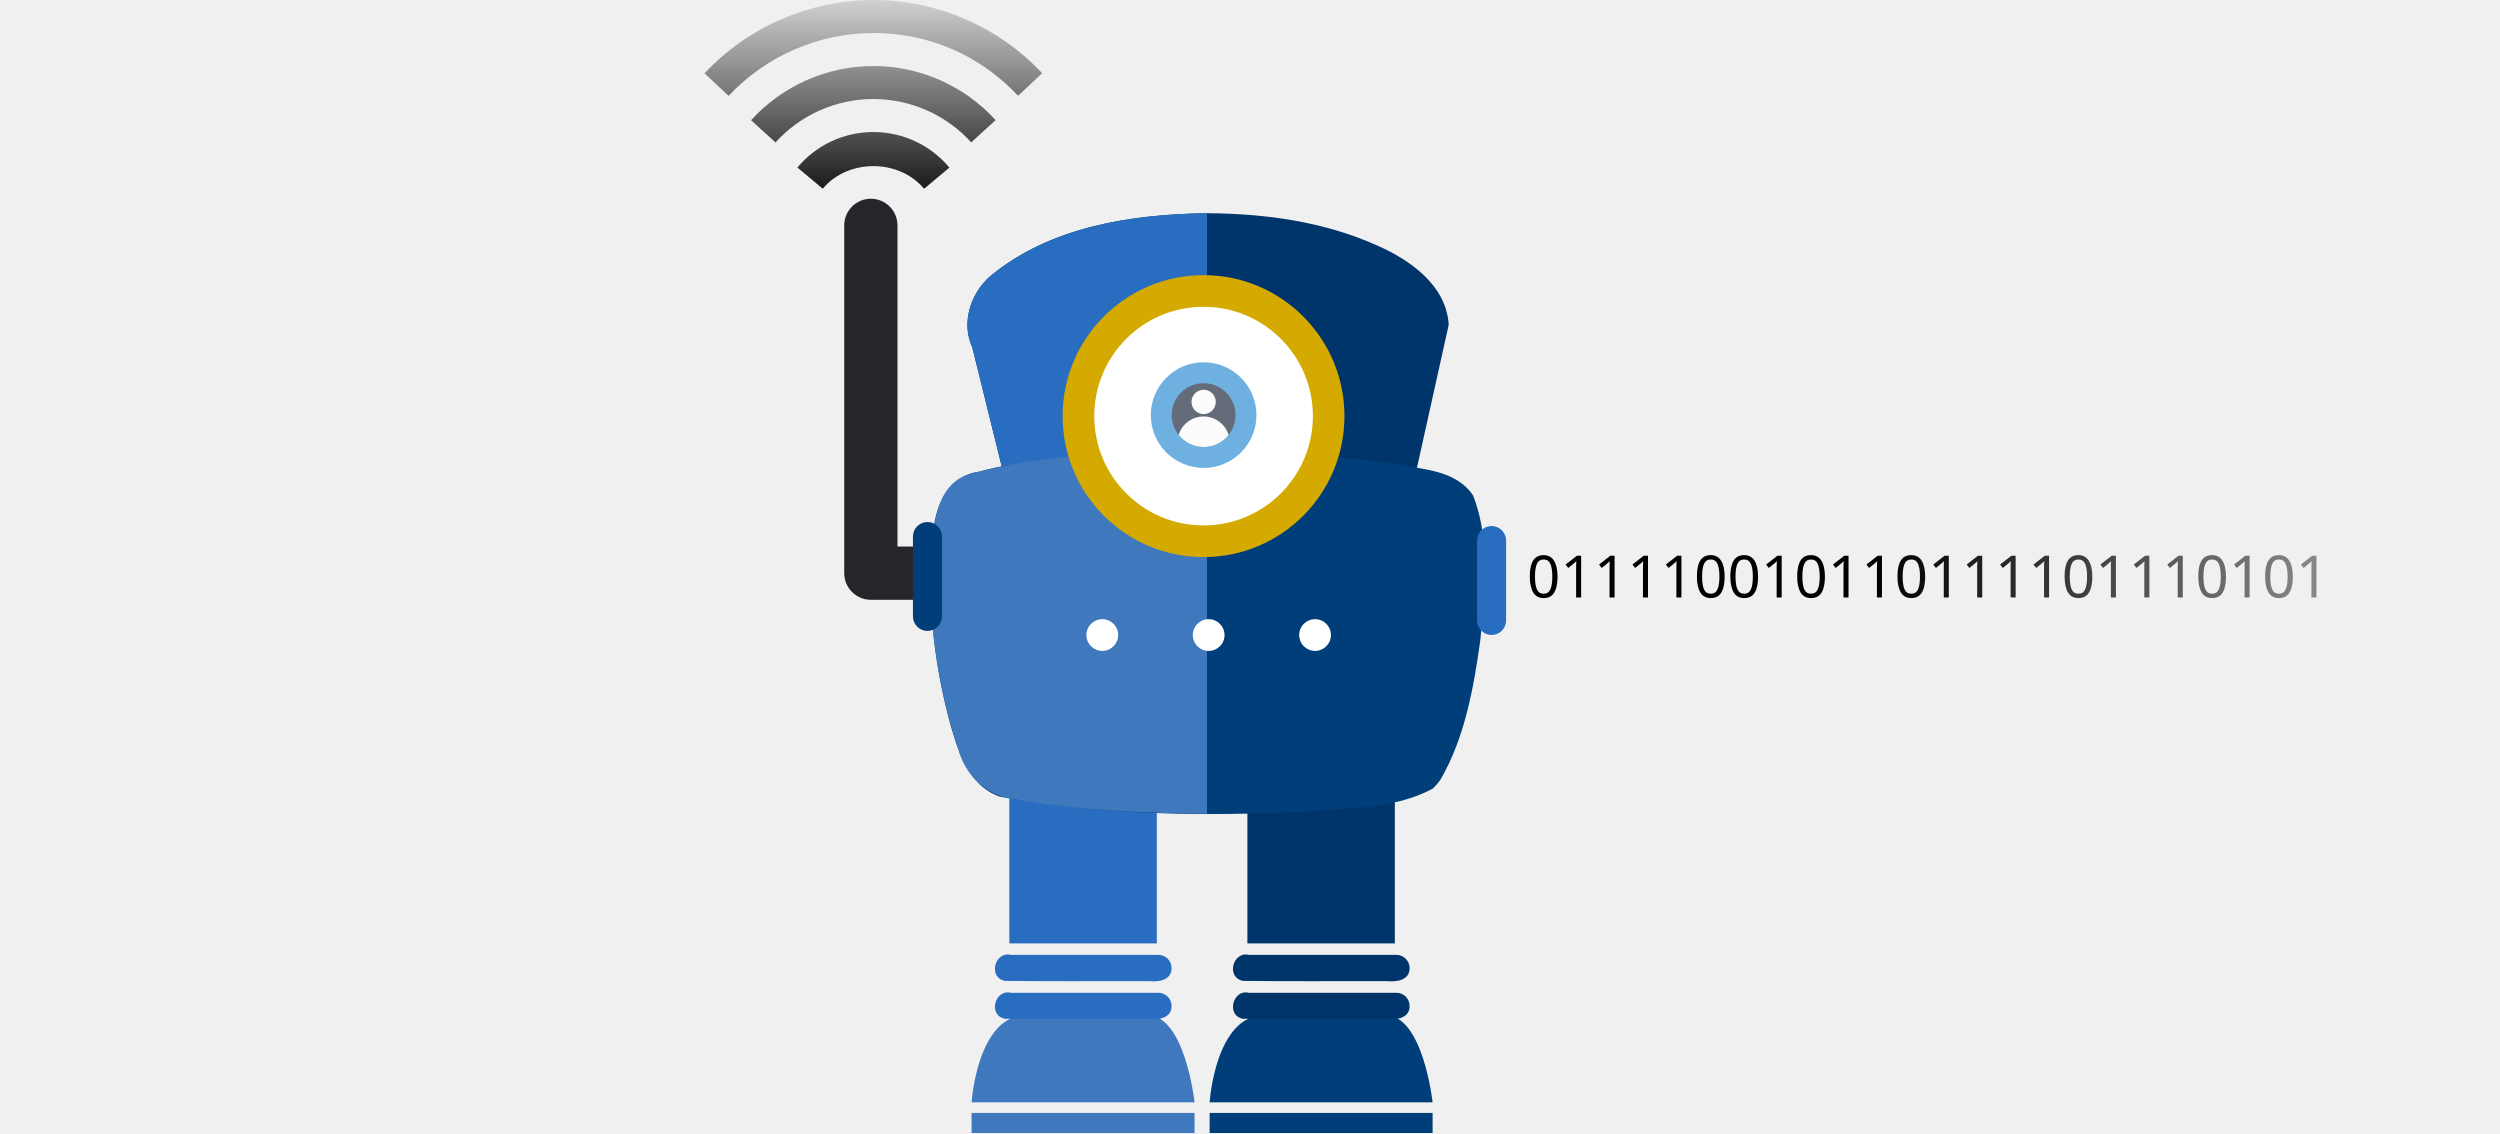
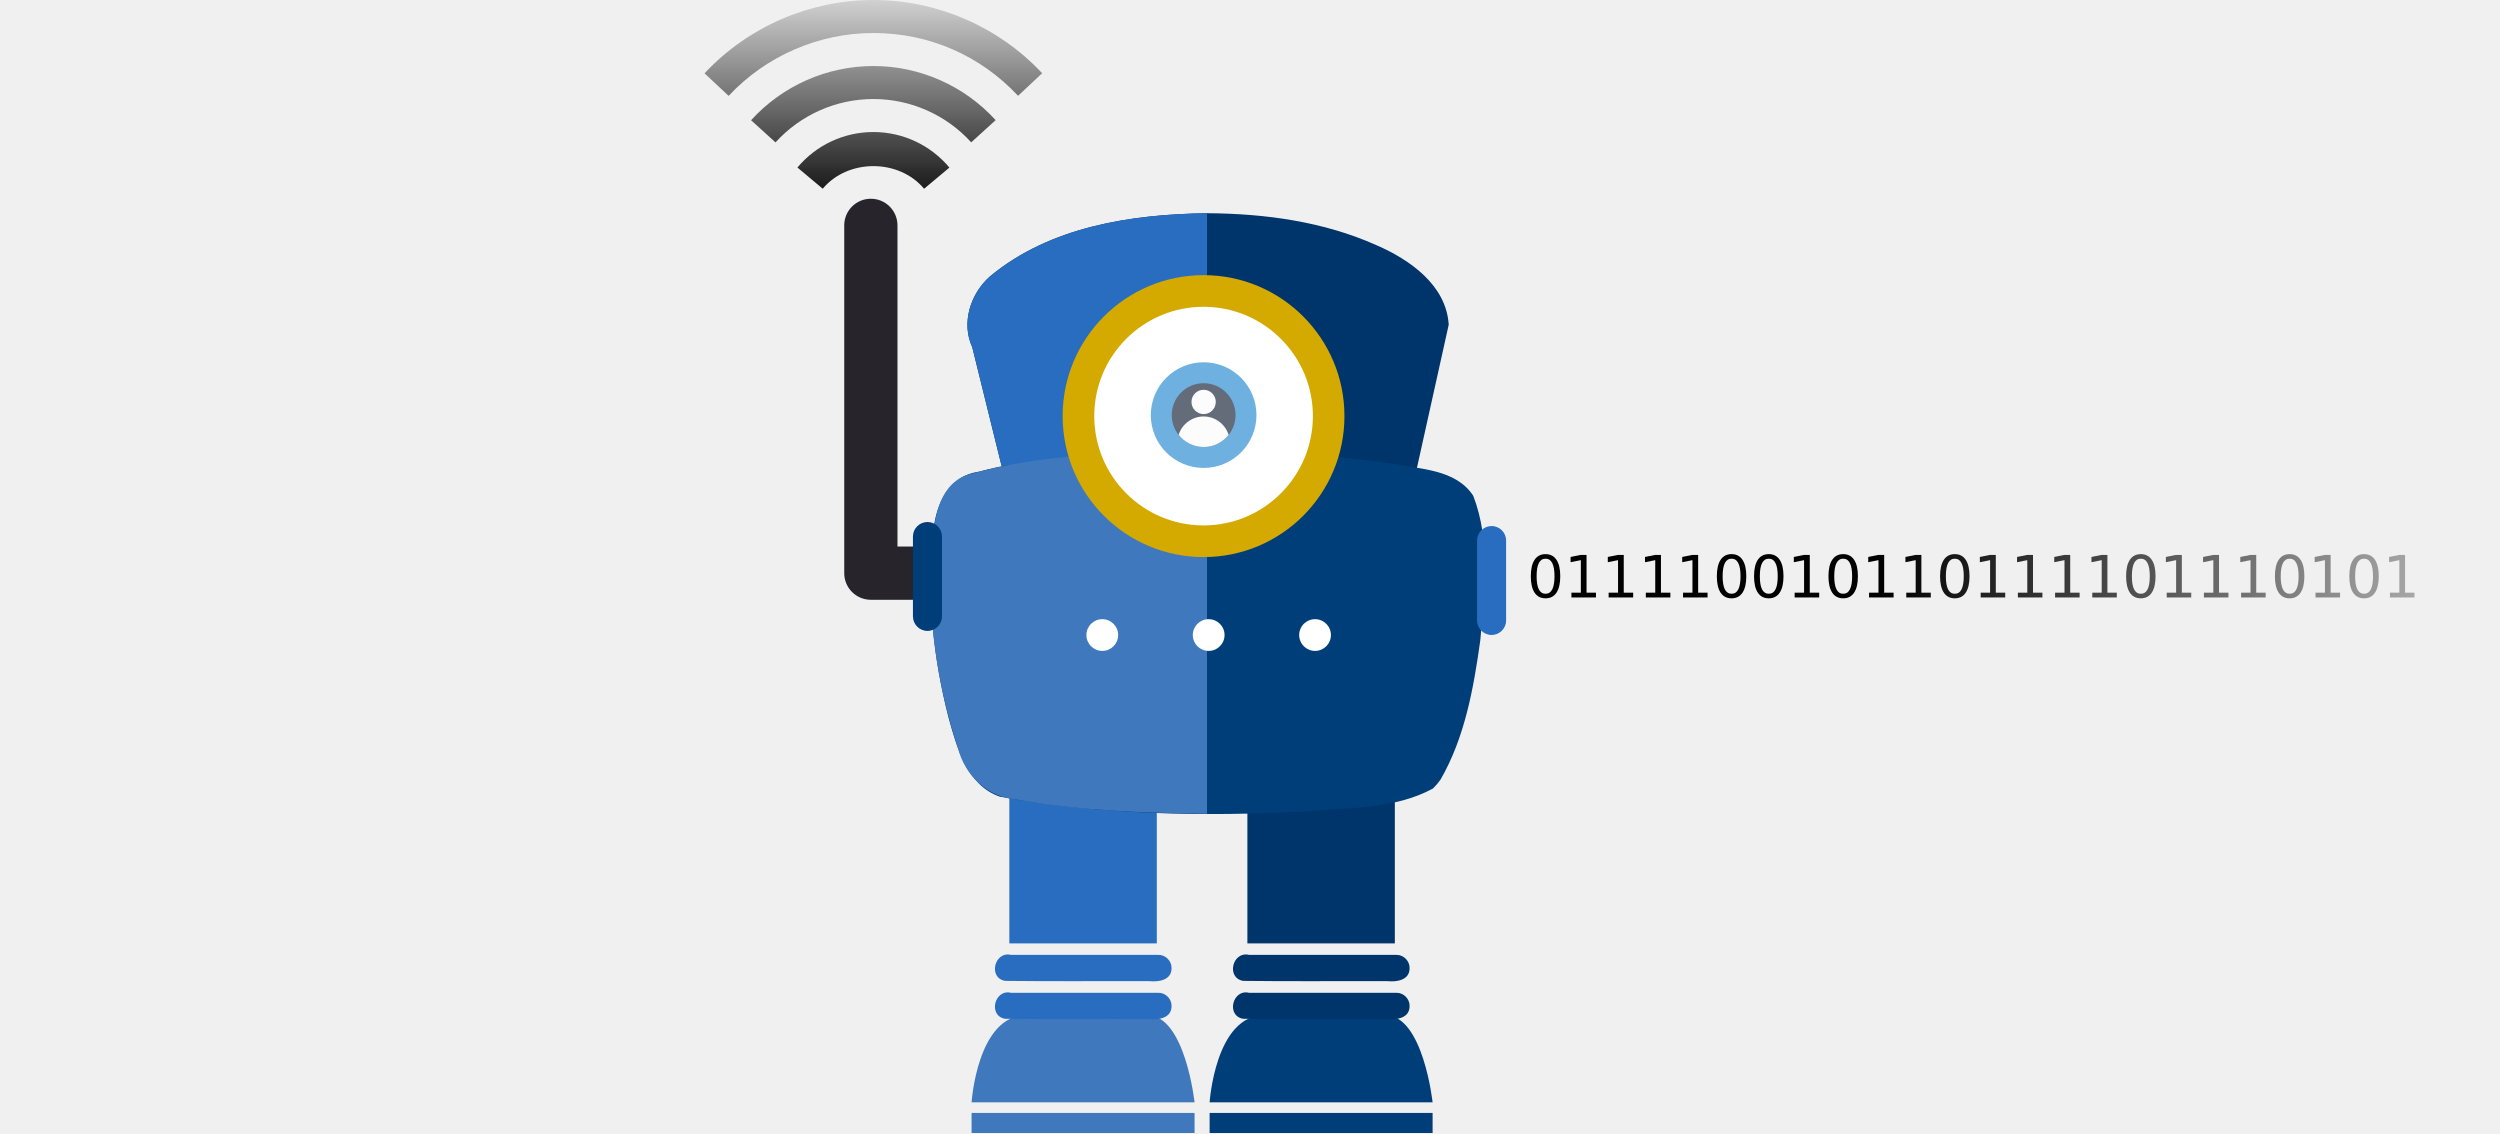
<svg xmlns="http://www.w3.org/2000/svg" xmlns:xlink="http://www.w3.org/1999/xlink" width="876.904" height="397.418" viewBox="0 0 876.904 397.418" id="svg4537" version="1.1">
  <defs id="defs4539">
    <linearGradient xlink:href="#linearGradient4453" id="linearGradient4459" x1="45.873" y1="-307.878" x2="162.473" y2="-307.878" gradientUnits="userSpaceOnUse" gradientTransform="matrix(2.332193,0,0,2.332193,-1048.979,451.9969)" />
    <linearGradient id="linearGradient4453">
      <stop style="stop-color:#000000;stop-opacity:1;" offset="0" id="stop4455" />
      <stop style="stop-color:#000000;stop-opacity:0;" offset="1" id="stop4457" />
    </linearGradient>
    <linearGradient xlink:href="#linearGradient4453" id="linearGradient4473" x1="45.873" y1="-307.878" x2="162.473" y2="-307.878" gradientUnits="userSpaceOnUse" gradientTransform="matrix(1.865754,0,0,1.865754,113.2448,194.4381)" />
    <linearGradient xlink:href="#linearGradient4453" id="linearGradient4370" x1="-105.084" y1="362.359" x2="-105.084" y2="399.946" gradientUnits="userSpaceOnUse" gradientTransform="matrix(2.332193,0,0,-2.332193,-1048.979,451.9969)" />
  </defs>
  <g id="layer1" transform="translate(1601.16,469.2041)">
    <g id="g4290" transform="translate(-82,0)">
      <path id="path272-7" d="m -1081.626,-138.307 c 17.241,0 34.482,0 51.723,0 0,-23.613 0,-47.226 0,-70.84 -17.241,0 -34.482,0 -51.723,0 0,23.613 0,47.226 0,70.84 z" style="fill:#00356b;fill-opacity:1;fill-rule:evenodd;stroke:none" />
      <path id="path272" d="m -1165.122,-138.307 c 17.241,0 34.482,0 51.723,0 0,-23.613 0,-47.226 0,-70.84 -17.241,0 -34.482,0 -51.723,0 0,23.613 0,47.226 0,70.84 z" style="fill:#286dc0;fill-opacity:1;fill-rule:evenodd;stroke:none" />
    </g>
    <g id="g4300" transform="translate(-82,0)">
      <path d="m -1016.658,-82.555 -78.21,0 c 0,0 1.989,-30.571 19.217,-30.571 17.237,0 29.166,0 42.418,0 13.254,0 16.575,30.571 16.575,30.571" style="fill:#003e7a;fill-opacity:1;fill-rule:evenodd;stroke:none" id="path278-3" />
      <path id="path280-5" d="m -1094.868,-71.786 c 26.07,0 52.14,0 78.211,0 0,-2.346 0,-4.692 0,-7.038 -26.07,0 -52.14,0 -78.211,0 0,2.346 0,4.692 0,7.038 z" style="fill:#003e7a;fill-opacity:1;fill-rule:evenodd;stroke:none" />
      <path d="m -1100.154,-82.555 -78.21,0 c 0,0 1.989,-30.571 19.217,-30.571 17.237,0 29.166,0 42.418,0 13.254,0 16.575,30.571 16.575,30.571" style="fill:#4078bd;fill-opacity:1;fill-rule:evenodd;stroke:none" id="path278" />
      <path id="path280" d="m -1178.364,-71.786 c 26.07,0 52.14,0 78.211,0 0,-2.346 0,-4.692 0,-7.038 -26.07,0 -52.14,0 -78.211,0 0,2.346 0,4.692 0,7.038 z" style="fill:#4078bd;fill-opacity:1;fill-rule:evenodd;stroke:none" />
    </g>
    <path id="path290" style="fill:#28242c;fill-opacity:1;fill-rule:evenodd;stroke:none" d="m -1295.703,-399.49 c -5.165,0 -9.333,4.179 -9.333,9.345 l 0,121.991 c 0,5.152 4.169,9.333 9.333,9.333 l 24.958,0 c 5.166,0 9.35,-4.182 9.35,-9.336 0,-5.17 -4.184,-9.352 -9.35,-9.352 l -15.615,0 0,-112.637 c 0,-5.166 -4.182,-9.345 -9.342,-9.345" />
    <g id="g4277" transform="translate(-82,0)">
      <path id="path294" d="m -1095.532,-394.417 c -26.647,0.343 -55.185,4.6 -76.344,22.13 -6.869,6.029 -10.213,16.309 -6.256,24.873 3.424,13.86 6.847,27.72 10.271,41.58 48.359,1.193 96.719,2.387 145.078,3.58 3.926,-17.684 7.852,-35.368 11.778,-53.052 -0.853,-13.888 -13.651,-22.823 -25.322,-27.885 -18.531,-8.298 -39.049,-11.089 -59.206,-11.225 z" style="fill:#00356b;fill-opacity:1;fill-rule:evenodd;stroke:none" />
      <path id="path304" d="m -1016.547,-192.613 c -13.652,7.428 -29.757,6.535 -44.769,8.049 -35.743,1.842 -71.847,1.168 -107.131,-5.192 -11.531,-3.988 -15.062,-17.154 -17.998,-27.692 -5.312,-20.714 -7.625,-42.44 -5.42,-63.746 0.333,-9.899 5.059,-21.038 15.998,-22.546 17.579,-4.764 35.968,-5.492 54.061,-6.585 30.332,-1.166 60.866,-0.399 90.948,3.711 9.873,2.067 22.239,1.909 28.451,11.288 6.196,16.151 4.004,33.924 2.478,50.72 -2.338,16.76 -5.406,34.082 -13.971,48.896 -0.789,1.107 -1.668,2.153 -2.647,3.097 z" style="fill:#003e7a;fill-opacity:1;fill-rule:evenodd;stroke:none" />
      <path id="path306" d="m -1095.788,-394.415 c -26.595,0.373 -55.068,4.668 -76.163,22.186 -6.8,6.043 -10.138,16.288 -6.18,24.814 3.424,13.86 6.847,27.72 10.271,41.58 24.024,0 48.048,0 72.072,0 0,-29.527 0,-59.053 0,-88.58 z" style="fill:#286dc0;fill-opacity:1;fill-rule:evenodd;stroke:none" />
      <path id="path308" d="m -1095.788,-310.796 c -28.294,0.333 -57.119,0.381 -84.529,8.264 -10.246,4.213 -11.253,16.442 -11.96,26.015 -1.785,23.533 1.81,47.38 9.133,69.744 2.487,9.611 10.261,17.113 20.305,17.977 22.092,3.982 44.646,4.723 67.052,5.061 0,-42.354 0,-84.707 0,-127.061 z" style="fill:#4078bd;fill-opacity:1;fill-rule:evenodd;stroke:none" />
    </g>
    <g id="g4306" transform="translate(-82,0)">
      <path d="m -1198.935,-252.998 c 0,2.81 2.287,5.096 5.102,5.096 2.807,-7.6e-4 5.089,-2.286 5.089,-5.096 l 0,-28.014 c 0,-2.813 -2.283,-5.091 -5.089,-5.091 -2.815,0 -5.102,2.279 -5.102,5.091 l 0,28.014" style="fill:#003e7a;fill-opacity:1;fill-rule:evenodd;stroke:none" id="path354" />
      <path d="m -990.875,-251.571 c 0,2.808 -2.272,5.089 -5.096,5.089 -2.803,0 -5.089,-2.281 -5.089,-5.089 l 0,-28.014 c 0,-2.813 2.283,-5.101 5.089,-5.101 2.827,-7.6e-4 5.096,2.288 5.096,5.101 l 0,28.014" style="fill:#286dc0;fill-opacity:1;fill-rule:evenodd;stroke:none" id="path362" />
    </g>
    <g id="g4315" transform="translate(-82,0)">
      <path d="m -1047.582,-323.26 c 0,27.318 -22.104,49.455 -49.406,49.455 -27.31,0 -49.438,-22.136 -49.438,-49.455 0,-27.274 22.128,-49.434 49.438,-49.434 27.302,0 49.406,22.161 49.406,49.434" style="fill:#d4aa00;fill-opacity:1;fill-rule:evenodd;stroke:none" id="path314" />
      <path d="m -1058.649,-323.26 c 0,21.17 -17.202,38.352 -38.34,38.352 -21.202,0 -38.344,-17.182 -38.344,-38.352 0,-21.174 17.142,-38.332 38.344,-38.332 21.137,0 38.34,17.158 38.34,38.332" style="fill:#ffffff;fill-opacity:1;fill-rule:evenodd;stroke:none" id="path316" />
    </g>
    <g id="g4310" transform="translate(-82,0)">
      <path d="m -1126.951,-246.464 c 0,3.083 -2.5,5.576 -5.562,5.576 -3.074,0 -5.576,-2.491 -5.576,-5.576 0,-3.069 2.502,-5.562 5.576,-5.562 3.062,0 5.562,2.493 5.562,5.562" style="fill:#ffffff;fill-opacity:1;fill-rule:evenodd;stroke:none" id="path350" />
      <path d="m -1089.636,-246.464 c 0,3.083 -2.5,5.576 -5.562,5.576 -3.074,0 -5.576,-2.491 -5.576,-5.576 0,-3.069 2.502,-5.562 5.576,-5.562 3.062,0 5.562,2.493 5.562,5.562" style="fill:#ffffff;fill-opacity:1;fill-rule:evenodd;stroke:none" id="path350-9" />
      <path d="m -1052.321,-246.464 c 0,3.083 -2.5,5.576 -5.562,5.576 -3.074,0 -5.576,-2.491 -5.576,-5.576 0,-3.069 2.502,-5.562 5.576,-5.562 3.062,0 5.562,2.493 5.562,5.562" style="fill:#ffffff;fill-opacity:1;fill-rule:evenodd;stroke:none" id="path350-9-1" />
    </g>
    <g id="g4294" transform="translate(-82,0)">
      <path id="path274-5" d="m -1024.732,-129.662 c 0.07,4.284 -4.525,4.951 -7.816,4.606 -16.86,-0.062 -33.733,0.124 -50.585,-0.094 -6.052,-1.092 -3.706,-10.532 2.107,-9.116 17.239,0 34.479,0 51.718,0 2.468,-0.056 4.631,2.145 4.576,4.604" style="fill:#00356b;fill-opacity:1;fill-rule:evenodd;stroke:none" />
      <path id="path274-6-6" d="m -1024.732,-116.363 c 0.07,4.284 -4.525,4.951 -7.816,4.606 -16.86,-0.062 -33.733,0.124 -50.585,-0.094 -6.052,-1.092 -3.706,-10.532 2.107,-9.116 17.239,0 34.479,0 51.718,0 2.468,-0.056 4.631,2.144 4.576,4.604" style="fill:#00356b;fill-opacity:1;fill-rule:evenodd;stroke:none" />
      <path id="path274" d="m -1108.228,-129.662 c 0.07,4.284 -4.525,4.951 -7.816,4.606 -16.86,-0.062 -33.733,0.124 -50.585,-0.094 -6.052,-1.092 -3.706,-10.532 2.107,-9.116 17.239,0 34.479,0 51.718,0 2.468,-0.056 4.631,2.145 4.576,4.604" style="fill:#286dc0;fill-opacity:1;fill-rule:evenodd;stroke:none" />
      <path id="path274-6" d="m -1108.228,-116.363 c 0.07,4.284 -4.525,4.951 -7.816,4.606 -16.86,-0.062 -33.733,0.124 -50.585,-0.094 -6.052,-1.092 -3.706,-10.532 2.107,-9.116 17.239,0 34.479,0 51.718,0 2.468,-0.056 4.631,2.145 4.576,4.604" style="fill:#286dc0;fill-opacity:1;fill-rule:evenodd;stroke:none" />
    </g>
    <path id="path5" d="m -1321.46,-410.451 8.875,7.442 c 8.852,-10.572 26.715,-10.572 35.556,0.009 l 8.887,-7.417 c -6.637,-7.934 -16.359,-12.479 -26.669,-12.479 -10.311,0 -20.022,4.534 -26.648,12.446 z m -16.256,-16.584 8.581,7.779 c 8.761,-9.678 21.265,-15.217 34.324,-15.217 13.047,0 25.551,5.539 34.313,15.194 l 8.57,-7.779 c -10.957,-12.074 -26.582,-18.992 -42.883,-18.992 -16.314,-4e-4 -31.95,6.941 -42.904,19.015 z m -16.326,-16.449 8.456,7.903 c 13.091,-14.009 31.599,-22.047 50.774,-22.047 19.458,0 37.477,7.824 50.751,22.024 l 8.457,-7.915 c -15.264,-16.324 -36.847,-25.685 -59.209,-25.685 -22.374,0 -43.956,9.372 -59.229,25.721 z" style="fill:url(#linearGradient4370);fill-opacity:1" />
    <g id="g4420" transform="matrix(2.332193,0,0,-2.332193,-1048.979,67.65147)">
-       <circle transform="scale(1,-1)" id="circle7" r="7.946" cy="-167.762" cx="-55.738" style="fill:#6eb1e1" />
-       <circle transform="scale(1,-1)" id="circle9" r="4.798" cy="-167.762" cx="-55.738" style="fill:#646b79" />
+       <path transform="scale(1,-1)" style="fill:#6eb1e1" d="m -47.792,-167.762 a 7.946,7.946 0 0 1 -7.946,7.946 7.946,7.946 0 0 1 -7.946,-7.946 7.946,7.946 0 0 1 7.946,-7.946 7.946,7.946 0 0 1 7.946,7.946 z" id="circle7" />
+       <path transform="scale(1,-1)" style="fill:#646b79" d="m -50.94,-167.762 a 4.798,4.798 0 0 1 -4.798,4.798 4.798,4.798 0 0 1 -4.798,-4.798 4.798,4.798 0 0 1 4.798,-4.798 4.798,4.798 0 0 1 4.798,4.798 z" id="circle9" />
      <g transform="matrix(0.07486706,0,0,-0.07486706,-74.80216,186.8261)" id="g11">
-         <circle id="circle13" r="24.413" cy="228.196" cx="254.644" style="fill:#fcfcfd" />
+         <path style="fill:#fcfcfd" d="m 279.057,228.196 a 24.413,24.413 0 0 1 -24.413,24.413 24.413,24.413 0 0 1 -24.413,-24.413 24.413,24.413 0 0 1 24.413,-24.413 24.413,24.413 0 0 1 24.413,24.413 z" id="circle13" />
        <path id="path15" d="m 254.644,318.728 c 20.344,0 38.654,-9.494 50.183,-24.413 -6.781,-21.362 -26.787,-36.959 -50.183,-36.959 -23.396,0 -43.74,15.597 -50.183,36.959 11.528,14.919 29.838,24.413 50.183,24.413 z" style="fill:#fcfcfd" />
      </g>
    </g>
-     <text xml:space="preserve" style="font-style:normal;font-weight:normal;font-size:20.496px;line-height:125%;font-family:Sans;letter-spacing:0px;word-spacing:0px;fill:url(#linearGradient4459);fill-opacity:1;stroke:none;stroke-width:1px;stroke-linecap:butt;stroke-linejoin:miter;stroke-opacity:1" x="-1065.56" y="-259.625" id="text5364-0">
-       <tspan id="tspan5366" x="-1065.56" y="-259.625" style="fill:url(#linearGradient4459);fill-opacity:1">011110010110111101110101</tspan>
-     </text>
+     <g style="font-style:normal;font-weight:normal;font-size:20.496px;line-height:125%;font-family:Sans;letter-spacing:0px;word-spacing:0px;fill:url(#linearGradient4459);fill-opacity:1;stroke:none;stroke-width:1px;stroke-linecap:butt;stroke-linejoin:miter;stroke-opacity:1" id="text5364-0">
+       <path d="m -1059.044,-273.236 q -1.561,0 -2.352,1.541 -0.781,1.531 -0.781,4.614 0,3.072 0.781,4.614 0.791,1.531 2.352,1.531 1.571,0 2.352,-1.531 0.791,-1.541 0.791,-4.614 0,-3.082 -0.791,-4.614 -0.781,-1.541 -2.352,-1.541 z m 0,-1.601 q 2.512,0 3.833,1.992 1.331,1.982 1.331,5.764 0,3.773 -1.331,5.765 -1.321,1.982 -3.833,1.982 -2.512,0 -3.843,-1.982 -1.321,-1.992 -1.321,-5.765 0,-3.783 1.321,-5.764 1.331,-1.992 3.843,-1.992 z" style="fill:url(#linearGradient4459);fill-opacity:1" id="path4178" />
+       <path d="m -1049.967,-261.326 3.303,0 0,-11.399 -3.593,0.721 0,-1.841 3.573,-0.721 2.022,0 0,13.24 3.303,0 0,1.701 -8.607,0 0,-1.701 z" style="fill:url(#linearGradient4459);fill-opacity:1" id="path4180" />
+       <path d="m -1036.917,-261.326 3.303,0 0,-11.399 -3.593,0.721 0,-1.841 3.573,-0.721 2.022,0 0,13.24 3.303,0 0,1.701 -8.607,0 0,-1.701 z" style="fill:url(#linearGradient4459);fill-opacity:1" id="path4182" />
+       <path d="m -1023.867,-261.326 3.303,0 0,-11.399 -3.593,0.721 0,-1.841 3.573,-0.721 2.022,0 0,13.24 3.303,0 0,1.701 -8.607,0 0,-1.701 z" style="fill:url(#linearGradient4459);fill-opacity:1" id="path4184" />
+       <path d="m -1010.817,-261.326 3.303,0 0,-11.399 -3.593,0.721 0,-1.841 3.573,-0.721 2.022,0 0,13.24 3.303,0 0,1.701 -8.607,0 0,-1.701 z" style="fill:url(#linearGradient4459);fill-opacity:1" id="path4186" />
+       <path d="m -993.793,-273.236 q -1.561,0 -2.352,1.541 -0.781,1.531 -0.781,4.614 0,3.072 0.781,4.614 0.791,1.531 2.352,1.531 1.571,0 2.352,-1.531 0.791,-1.541 0.791,-4.614 0,-3.082 -0.791,-4.614 -0.781,-1.541 -2.352,-1.541 z m 0,-1.601 q 2.512,0 3.833,1.992 1.331,1.982 1.331,5.764 0,3.773 -1.331,5.765 -1.321,1.982 -3.833,1.982 -2.512,0 -3.843,-1.982 -1.321,-1.992 -1.321,-5.765 0,-3.783 1.321,-5.764 1.331,-1.992 3.843,-1.992 z" style="fill:url(#linearGradient4459);fill-opacity:1" id="path4188" />
+       <path d="m -980.743,-273.236 q -1.561,0 -2.352,1.541 -0.781,1.531 -0.781,4.614 0,3.072 0.781,4.614 0.791,1.531 2.352,1.531 1.571,0 2.352,-1.531 0.791,-1.541 0.791,-4.614 0,-3.082 -0.791,-4.614 -0.781,-1.541 -2.352,-1.541 z m 0,-1.601 q 2.512,0 3.833,1.992 1.331,1.982 1.331,5.764 0,3.773 -1.331,5.765 -1.321,1.982 -3.833,1.982 -2.512,0 -3.843,-1.982 -1.321,-1.992 -1.321,-5.765 0,-3.783 1.321,-5.764 1.331,-1.992 3.843,-1.992 z" style="fill:url(#linearGradient4459);fill-opacity:1" id="path4190" />
+       <path d="m -971.666,-261.326 3.303,0 0,-11.399 -3.593,0.721 0,-1.841 3.573,-0.721 2.022,0 0,13.24 3.303,0 0,1.701 -8.607,0 0,-1.701 z" style="fill:url(#linearGradient4459);fill-opacity:1" id="path4192" />
+       <path d="m -954.643,-273.236 q -1.561,0 -2.352,1.541 -0.781,1.531 -0.781,4.614 0,3.072 0.781,4.614 0.791,1.531 2.352,1.531 1.571,0 2.352,-1.531 0.791,-1.541 0.791,-4.614 0,-3.082 -0.791,-4.614 -0.781,-1.541 -2.352,-1.541 z m 0,-1.601 q 2.512,0 3.833,1.992 1.331,1.982 1.331,5.764 0,3.773 -1.331,5.765 -1.321,1.982 -3.833,1.982 -2.512,0 -3.843,-1.982 -1.321,-1.992 -1.321,-5.765 0,-3.783 1.321,-5.764 1.331,-1.992 3.843,-1.992 z" style="fill:url(#linearGradient4459);fill-opacity:1" id="path4194" />
+       <path d="m -945.566,-261.326 3.303,0 0,-11.399 -3.593,0.721 0,-1.841 3.573,-0.721 2.022,0 0,13.24 3.303,0 0,1.701 -8.607,0 0,-1.701 z" style="fill:url(#linearGradient4459);fill-opacity:1" id="path4196" />
+       <path d="m -932.516,-261.326 3.303,0 0,-11.399 -3.593,0.721 0,-1.841 3.573,-0.721 2.022,0 0,13.24 3.303,0 0,1.701 -8.607,0 0,-1.701 z" style="fill:url(#linearGradient4459);fill-opacity:1" id="path4198" />
+       <path d="m -915.492,-273.236 q -1.561,0 -2.352,1.541 -0.781,1.531 -0.781,4.614 0,3.072 0.781,4.614 0.791,1.531 2.352,1.531 1.571,0 2.352,-1.531 0.791,-1.541 0.791,-4.614 0,-3.082 -0.791,-4.614 -0.781,-1.541 -2.352,-1.541 z m 0,-1.601 q 2.512,0 3.833,1.992 1.331,1.982 1.331,5.764 0,3.773 -1.331,5.765 -1.321,1.982 -3.833,1.982 -2.512,0 -3.843,-1.982 -1.321,-1.992 -1.321,-5.765 0,-3.783 1.321,-5.764 1.331,-1.992 3.843,-1.992 z" style="fill:url(#linearGradient4459);fill-opacity:1" id="path4200" />
+       <path d="m -906.415,-261.326 3.303,0 0,-11.399 -3.593,0.721 0,-1.841 3.573,-0.721 2.022,0 0,13.24 3.303,0 0,1.701 -8.607,0 0,-1.701 z" style="fill:url(#linearGradient4459);fill-opacity:1" id="path4202" />
+       <path d="m -893.365,-261.326 3.303,0 0,-11.399 -3.593,0.721 0,-1.841 3.573,-0.721 2.022,0 0,13.24 3.303,0 0,1.701 -8.607,0 0,-1.701 z" style="fill:url(#linearGradient4459);fill-opacity:1" id="path4204" />
+       <path d="m -880.315,-261.326 3.303,0 0,-11.399 -3.593,0.721 0,-1.841 3.573,-0.721 2.022,0 0,13.24 3.303,0 0,1.701 -8.607,0 0,-1.701 z" style="fill:url(#linearGradient4459);fill-opacity:1" id="path4206" />
+       <path d="m -867.265,-261.326 3.303,0 0,-11.399 -3.593,0.721 0,-1.841 3.573,-0.721 2.022,0 0,13.24 3.303,0 0,1.701 -8.607,0 0,-1.701 z" style="fill:url(#linearGradient4459);fill-opacity:1" id="path4208" />
+       <path d="m -850.241,-273.236 q -1.561,0 -2.352,1.541 -0.781,1.531 -0.781,4.614 0,3.072 0.781,4.614 0.791,1.531 2.352,1.531 1.571,0 2.352,-1.531 0.791,-1.541 0.791,-4.614 0,-3.082 -0.791,-4.614 -0.781,-1.541 -2.352,-1.541 z m 0,-1.601 q 2.512,0 3.833,1.992 1.331,1.982 1.331,5.764 0,3.773 -1.331,5.765 -1.321,1.982 -3.833,1.982 -2.512,0 -3.843,-1.982 -1.321,-1.992 -1.321,-5.765 0,-3.783 1.321,-5.764 1.331,-1.992 3.843,-1.992 z" style="fill:url(#linearGradient4459);fill-opacity:1" id="path4210" />
+       <path d="m -841.164,-261.326 3.303,0 0,-11.399 -3.593,0.721 0,-1.841 3.573,-0.721 2.022,0 0,13.24 3.303,0 0,1.701 -8.607,0 0,-1.701 z" style="fill:url(#linearGradient4459);fill-opacity:1" id="path4212" />
+       <path d="m -828.114,-261.326 3.303,0 0,-11.399 -3.593,0.721 0,-1.841 3.573,-0.721 2.022,0 0,13.24 3.303,0 0,1.701 -8.607,0 0,-1.701 z" style="fill:url(#linearGradient4459);fill-opacity:1" id="path4214" />
+       <path d="m -815.064,-261.326 3.303,0 0,-11.399 -3.593,0.721 0,-1.841 3.573,-0.721 2.022,0 0,13.24 3.303,0 0,1.701 -8.607,0 0,-1.701 z" style="fill:url(#linearGradient4459);fill-opacity:1" id="path4216" />
+       <path d="m -798.041,-273.236 q -1.561,0 -2.352,1.541 -0.781,1.531 -0.781,4.614 0,3.072 0.781,4.614 0.791,1.531 2.352,1.531 1.571,0 2.352,-1.531 0.791,-1.541 0.791,-4.614 0,-3.082 -0.791,-4.614 -0.781,-1.541 -2.352,-1.541 z m 0,-1.601 q 2.512,0 3.833,1.992 1.331,1.982 1.331,5.764 0,3.773 -1.331,5.765 -1.321,1.982 -3.833,1.982 -2.512,0 -3.843,-1.982 -1.321,-1.992 -1.321,-5.765 0,-3.783 1.321,-5.764 1.331,-1.992 3.843,-1.992 z" style="fill:url(#linearGradient4459);fill-opacity:1" id="path4218" />
+       <path d="m -788.963,-261.326 3.303,0 0,-11.399 -3.593,0.721 0,-1.841 3.573,-0.721 2.022,0 0,13.24 3.303,0 0,1.701 -8.607,0 0,-1.701 z" style="fill:url(#linearGradient4459);fill-opacity:1" id="path4220" />
+       <path d="m -771.94,-273.236 q -1.561,0 -2.352,1.541 -0.781,1.531 -0.781,4.614 0,3.072 0.781,4.614 0.791,1.531 2.352,1.531 1.571,0 2.352,-1.531 0.791,-1.541 0.791,-4.614 0,-3.082 -0.791,-4.614 -0.781,-1.541 -2.352,-1.541 z m 0,-1.601 q 2.512,0 3.833,1.992 1.331,1.982 1.331,5.764 0,3.773 -1.331,5.765 -1.321,1.982 -3.833,1.982 -2.512,0 -3.843,-1.982 -1.321,-1.992 -1.321,-5.765 0,-3.783 1.321,-5.764 1.331,-1.992 3.843,-1.992 z" style="fill:url(#linearGradient4459);fill-opacity:1" id="path4222" />
+       <path d="m -762.863,-261.326 3.303,0 0,-11.399 -3.593,0.721 0,-1.841 3.573,-0.721 2.022,0 0,13.24 3.303,0 0,1.701 -8.607,0 0,-1.701 z" style="fill:url(#linearGradient4459);fill-opacity:1" id="path4224" />
+     </g>
  </g>
</svg>
